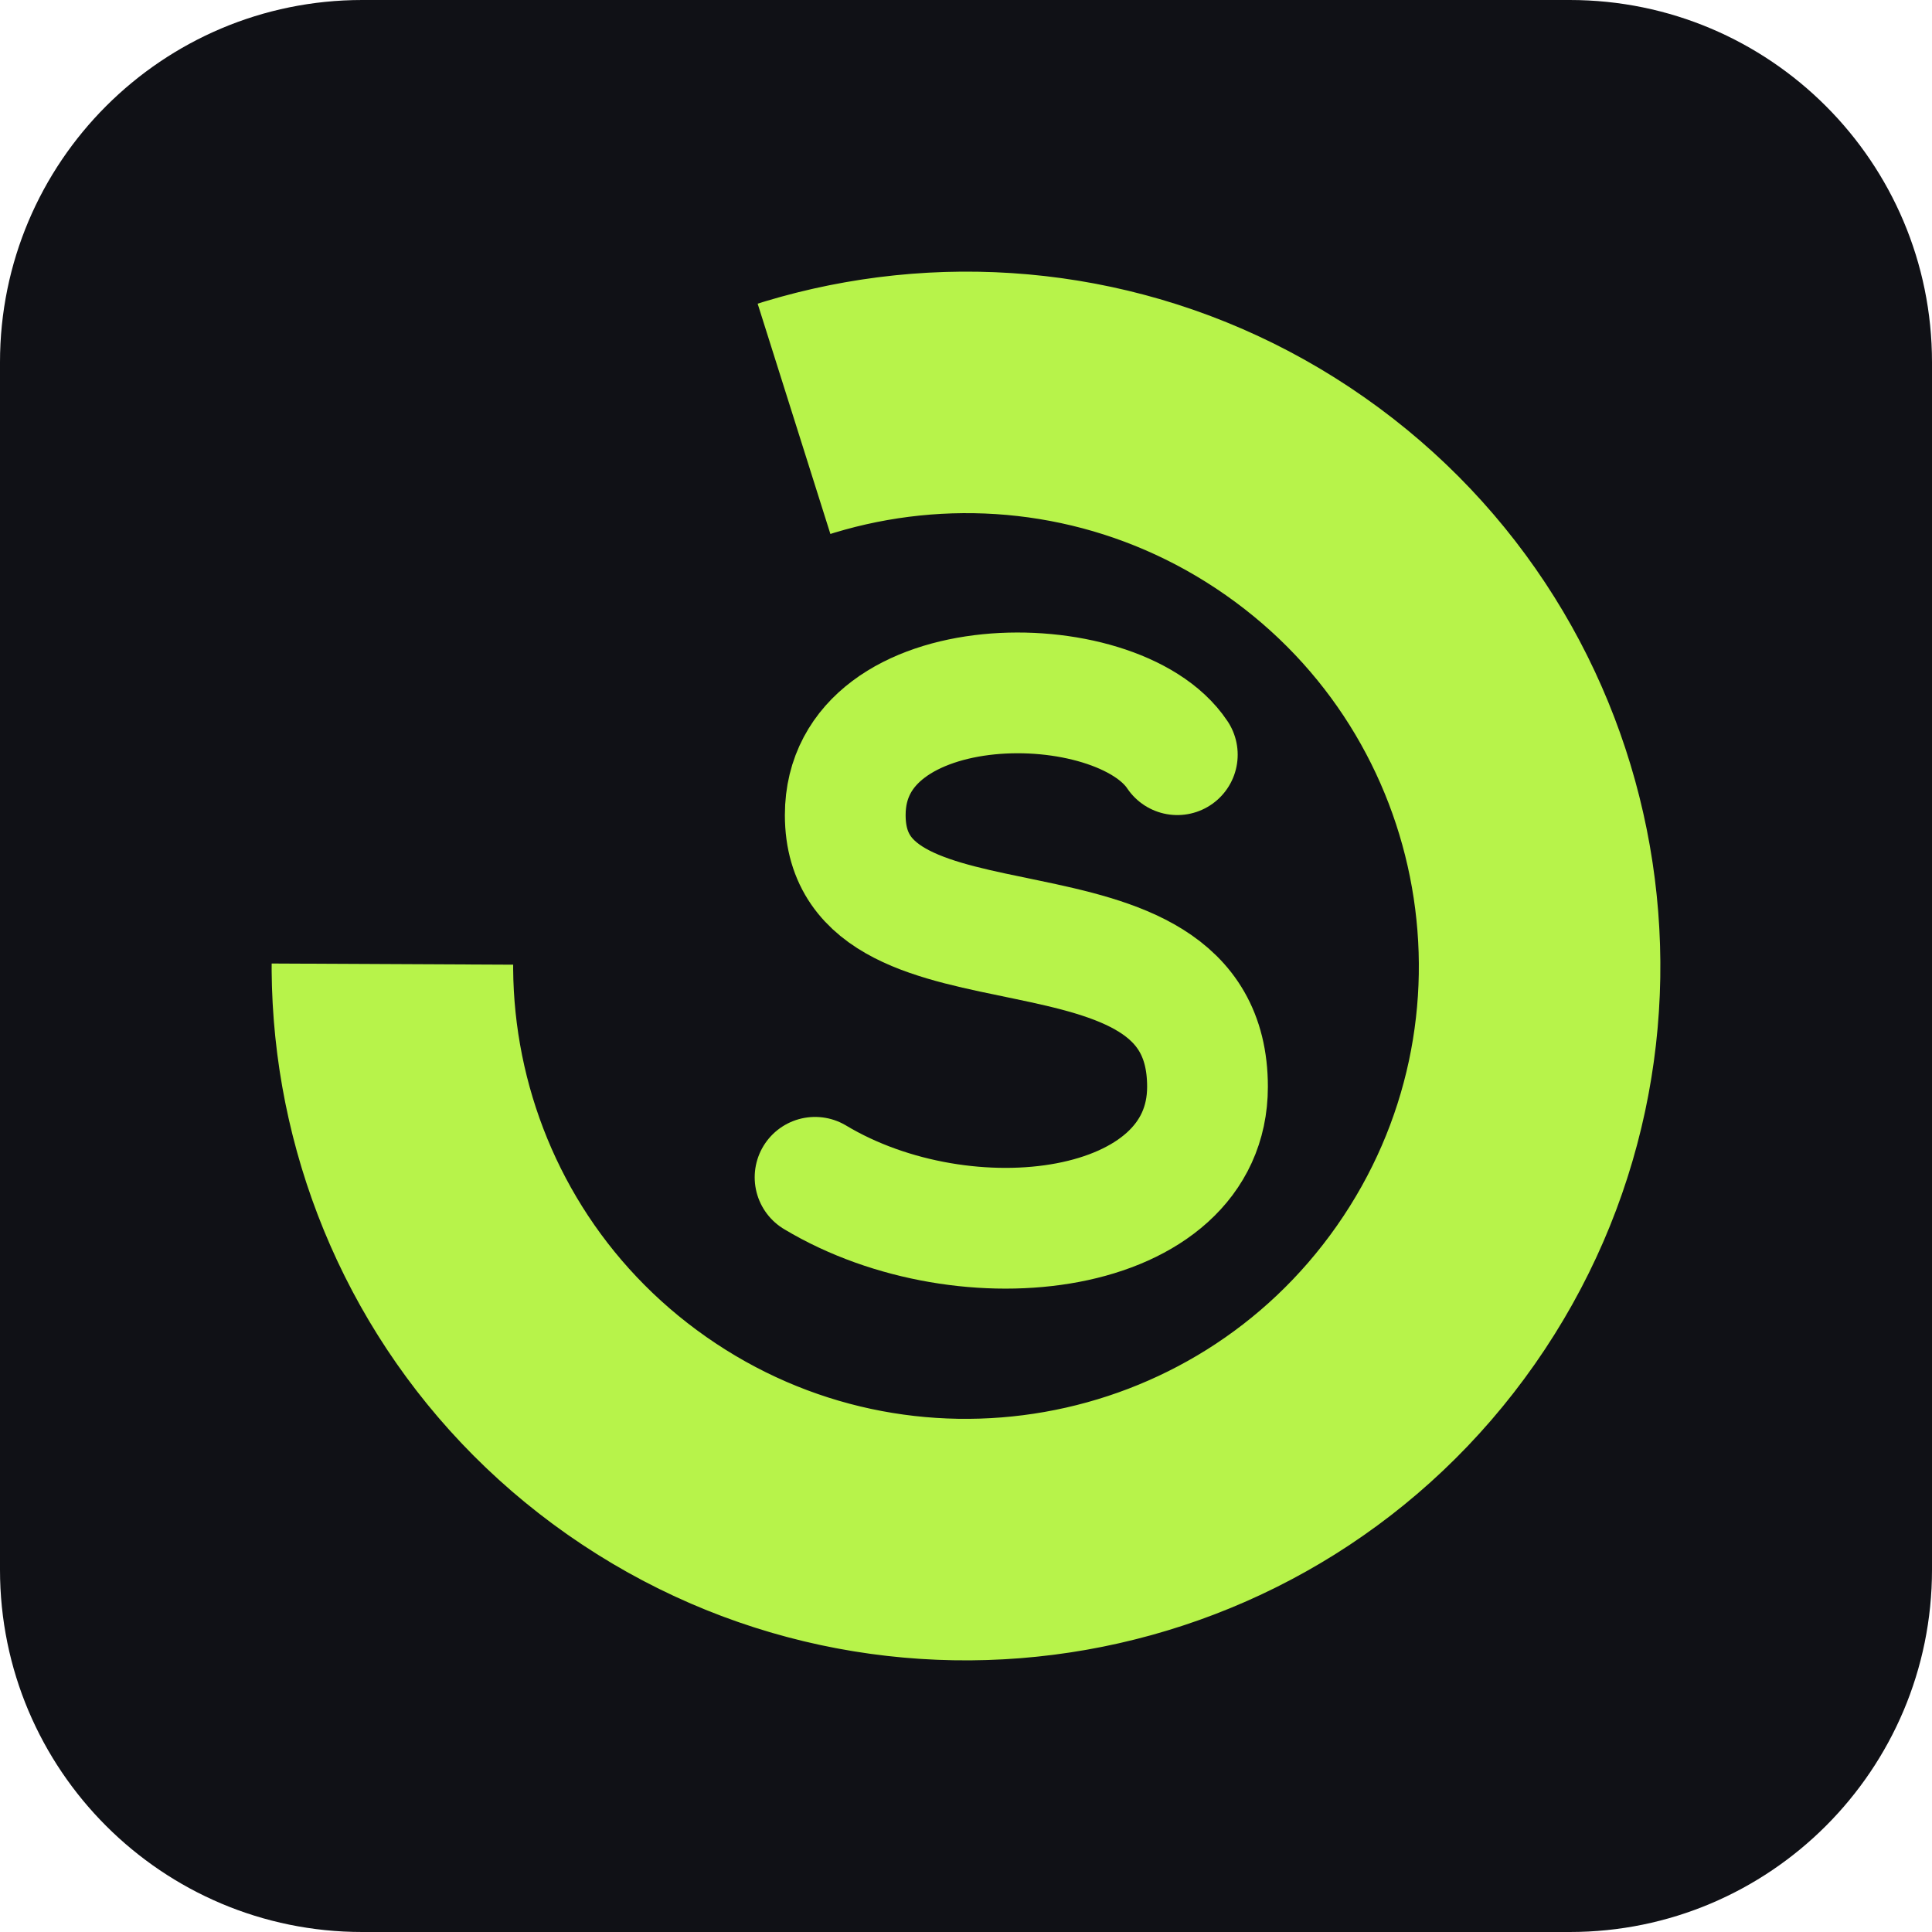
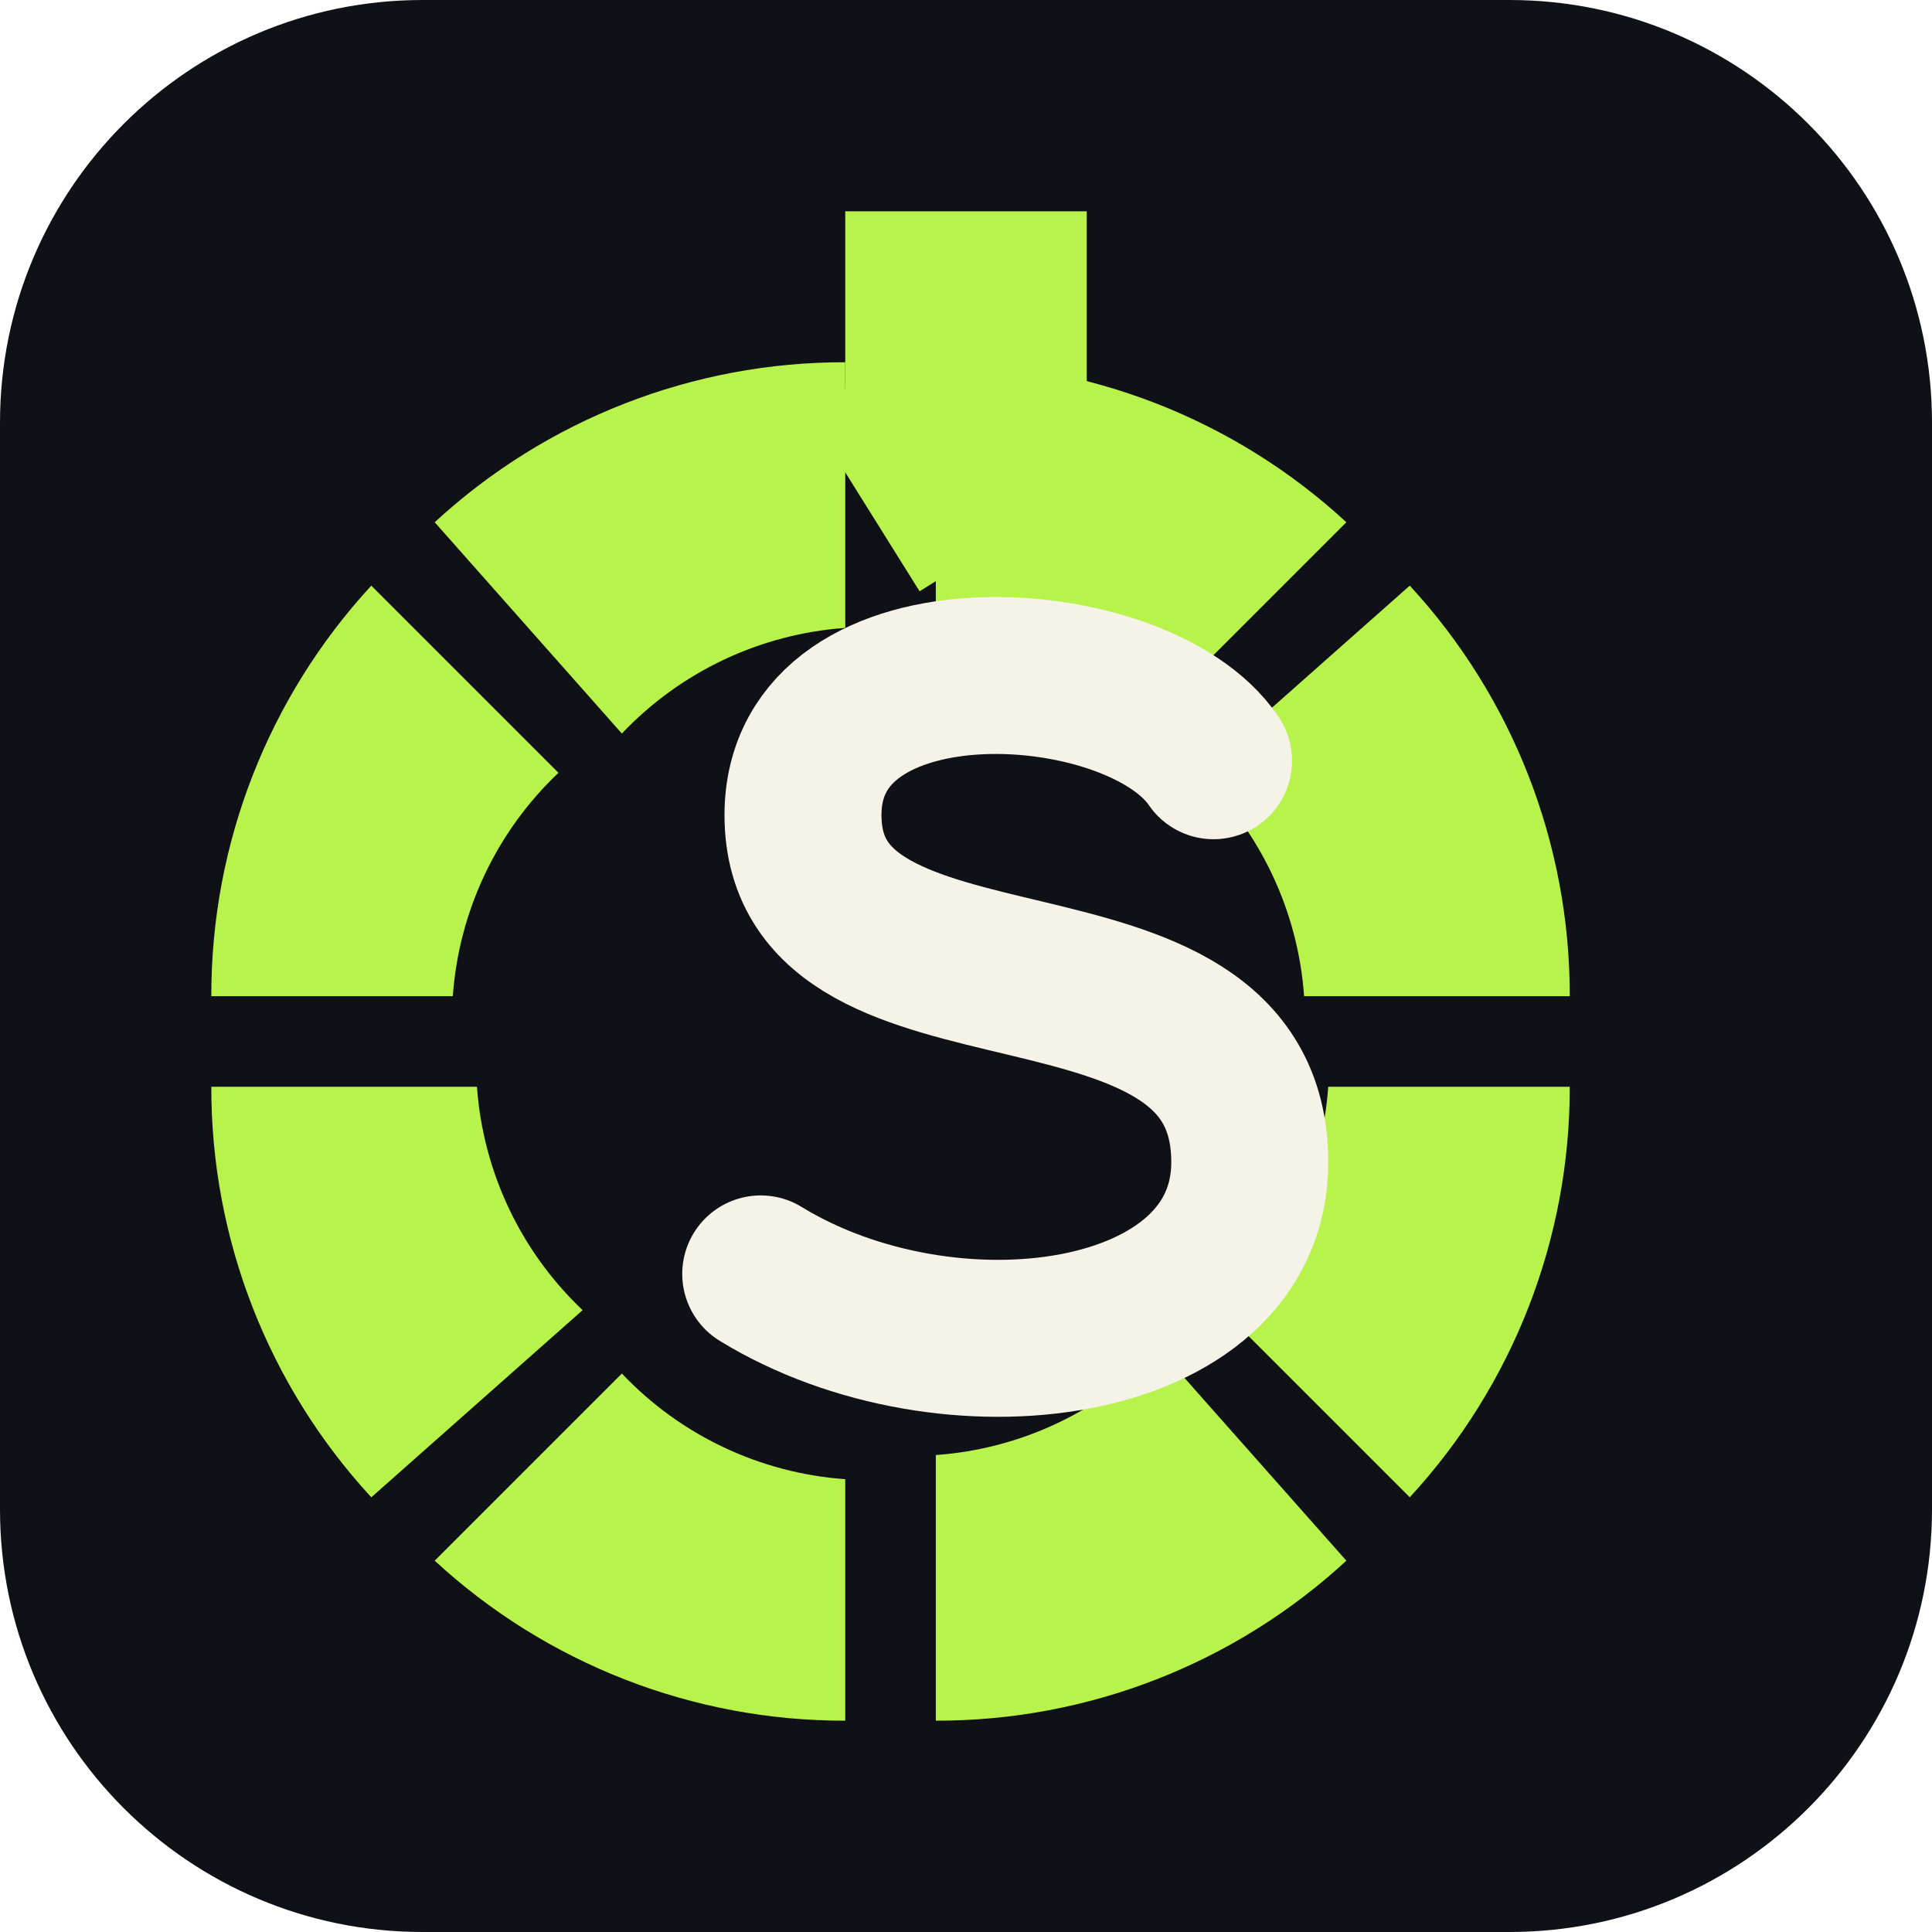
- <svg xmlns="http://www.w3.org/2000/svg" viewBox="0 0 64 64">
-   <rect width="64" height="64" rx="12" fill="#101116" />
-   <circle cx="32" cy="32" r="19" fill="none" stroke="#B7F34A" stroke-width="8" stroke-dasharray="78 24" transform="rotate(-55 32 32)" />
-   <path d="M39 25c-2-3-11-3-11 2 0 6 12 2 12 9 0 5-8 6-13 3" fill="none" stroke="#B7F34A" stroke-width="4" stroke-linecap="round" />
+ <svg xmlns="http://www.w3.org/2000/svg" viewBox="0 0 64 64" role="img" aria-labelledby="title">
+   <rect width="64" height="64" rx="14" fill="#101116" />
+   <g fill="#B7F34A">
+     <path d="M28 7h8v7h-8z" />
+     <path d="M28 11h8v7h-8z" transform="rotate(-32 32 14.5)" />
+     <path d="M31 12a20 20 0 0 1 13.6 5.3l-6.2 6.2A11.3 11.3 0 0 0 31 20z" />
+     <path d="M46.7 19.4A20 20 0 0 1 52 33h-8.8a11.3 11.3 0 0 0-3.5-7.4z" />
+     <path d="M52 36a20 20 0 0 1-5.3 13.6l-6.2-6.2A11.3 11.3 0 0 0 44 36z" />
+     <path d="M44.6 51.7A20 20 0 0 1 31 57v-8.8a11.3 11.3 0 0 0 7.4-3.5z" />
+     <path d="M28 57a20 20 0 0 1-13.6-5.3l6.2-6.2A11.3 11.3 0 0 0 28 49z" />
+     <path d="M12.3 49.6A20 20 0 0 1 7 36h8.8a11.3 11.3 0 0 0 3.5 7.4z" />
+     <path d="M7 33a20 20 0 0 1 5.3-13.6l6.2 6.2A11.3 11.3 0 0 0 15 33z" />
+     <path d="M14.4 17.3A20 20 0 0 1 28 12v8.8a11.3 11.3 0 0 0-7.4 3.5z" />
+   </g>
+   <path d="M40.2 25.2c-2.5-3.7-13.6-4.4-13.6 1.8 0 7.5 14.8 3.1 14.8 11.5 0 6.2-10 7.5-16.2 3.7" fill="none" stroke="#F5F2E8" stroke-width="5.2" stroke-linecap="round" />
</svg>
